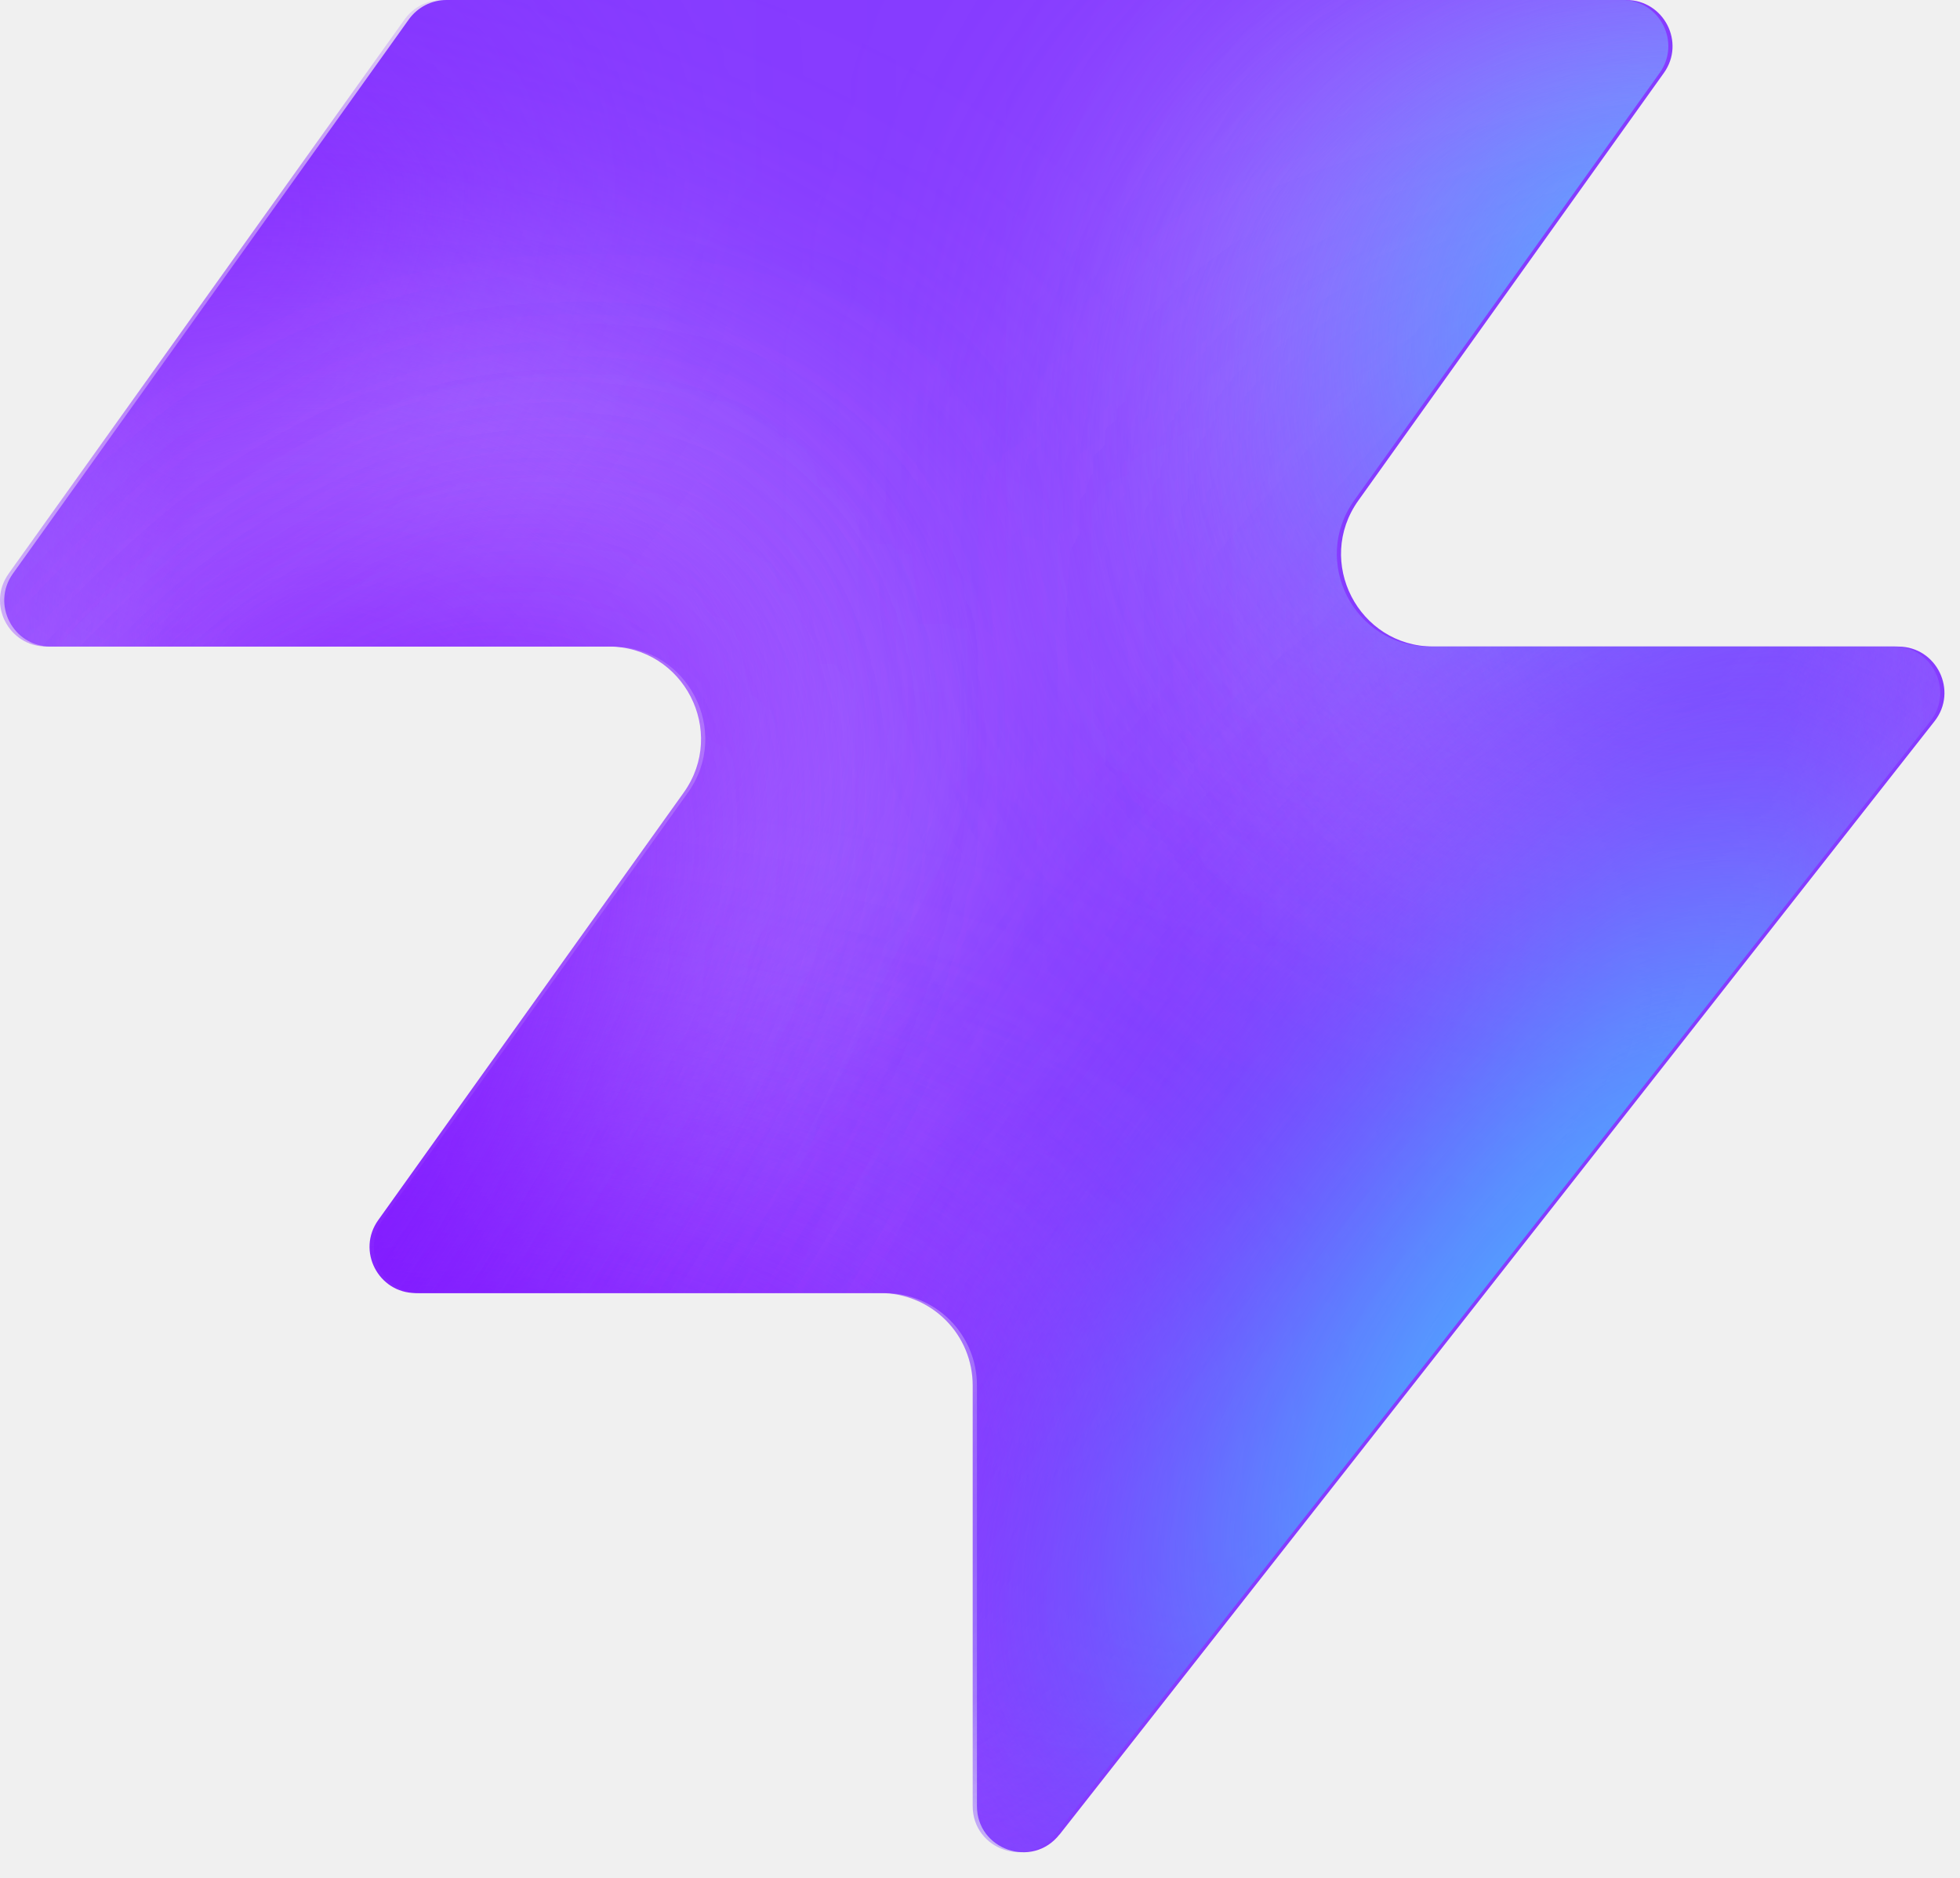
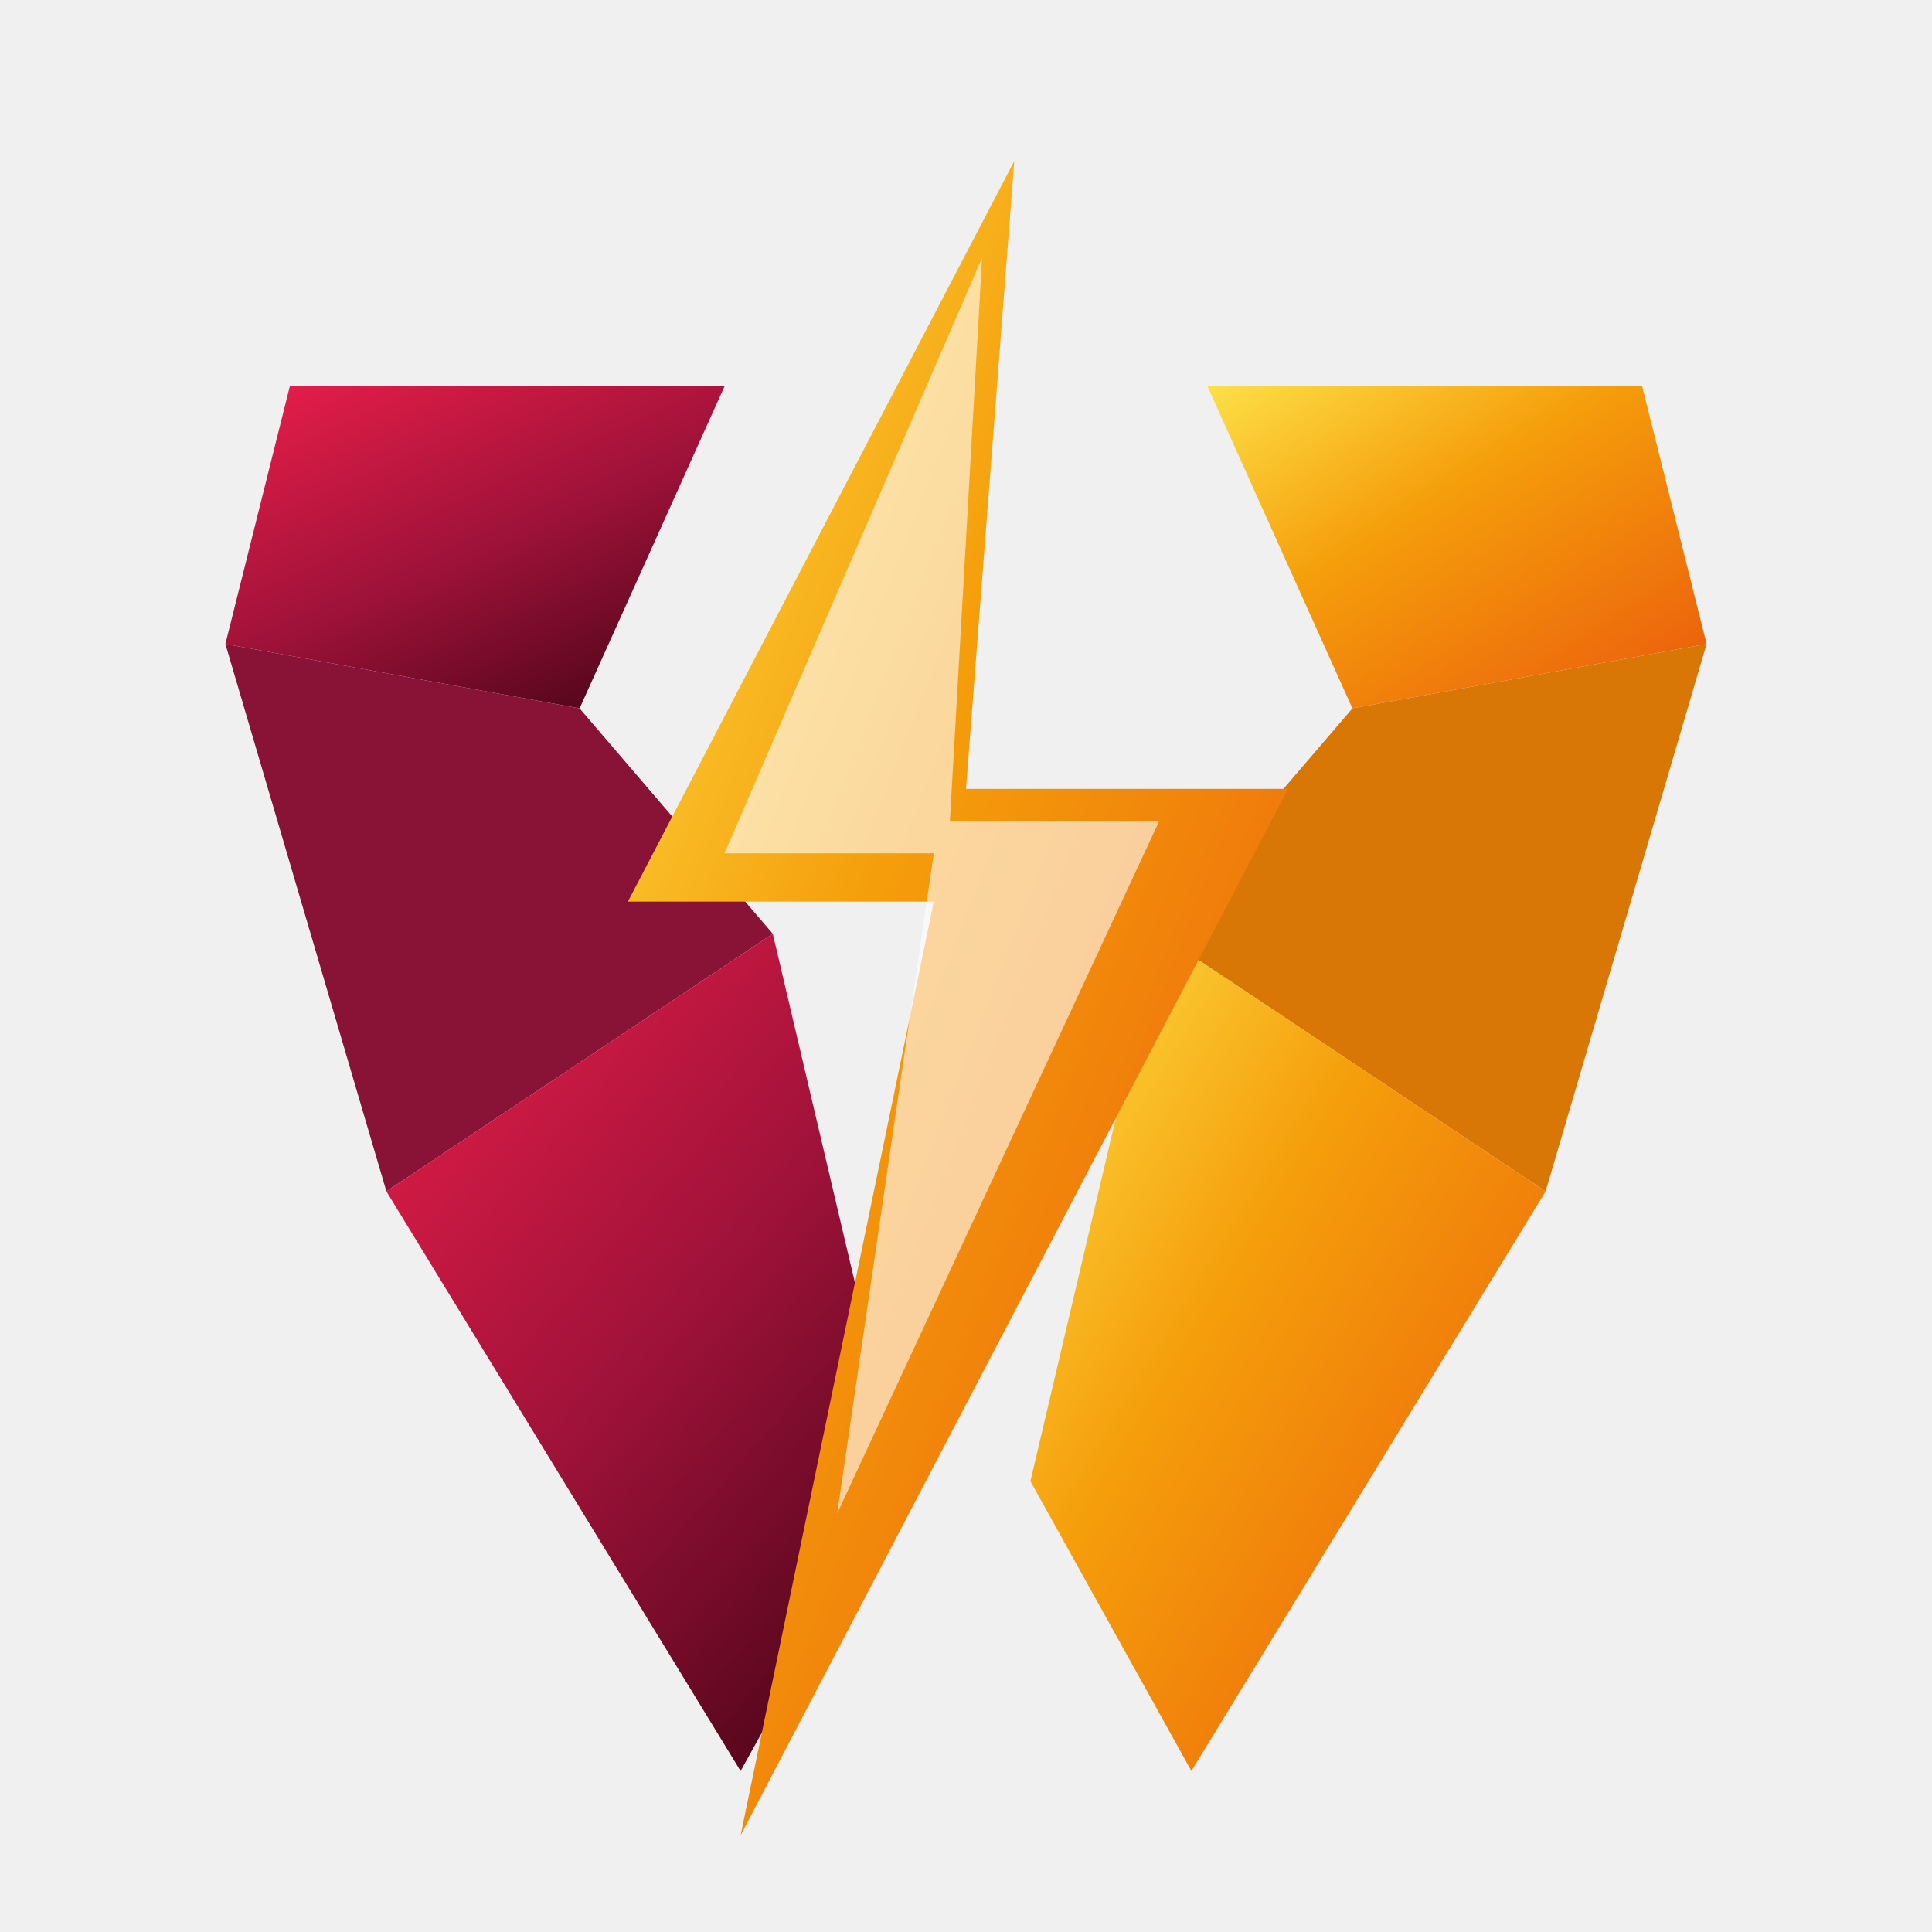
- <svg xmlns="http://www.w3.org/2000/svg" width="48" height="46" fill="none" viewBox="0 0 48 46">
-   <path fill="#863bff" d="M25.946 44.938c-.664.845-2.021.375-2.021-.698V33.937a2.26 2.26 0 0 0-2.262-2.262H10.287c-.92 0-1.456-1.04-.92-1.788l7.48-10.471c1.07-1.497 0-3.578-1.842-3.578H1.237c-.92 0-1.456-1.04-.92-1.788L10.013.474c.214-.297.556-.474.92-.474h28.894c.92 0 1.456 1.04.92 1.788l-7.48 10.471c-1.07 1.498 0 3.579 1.842 3.579h11.377c.943 0 1.473 1.088.89 1.83L25.947 44.94z" style="fill:#863bff;fill:color(display-p3 .525 .23 1);fill-opacity:1" />
-   <mask id="a" width="48" height="46" x="0" y="0" maskUnits="userSpaceOnUse" style="mask-type:alpha">
-     <path fill="#000" d="M25.842 44.938c-.664.844-2.021.375-2.021-.698V33.937a2.26 2.26 0 0 0-2.262-2.262H10.183c-.92 0-1.456-1.04-.92-1.788l7.48-10.471c1.07-1.498 0-3.579-1.842-3.579H1.133c-.92 0-1.456-1.04-.92-1.787L9.91.473c.214-.297.556-.474.92-.474h28.894c.92 0 1.456 1.04.92 1.788l-7.48 10.471c-1.07 1.498 0 3.578 1.842 3.578h11.377c.943 0 1.473 1.088.89 1.832L25.843 44.94z" style="fill:#000;fill-opacity:1" />
-   </mask>
-   <g mask="url(#a)">
-     <g filter="url(#b)">
-       <ellipse cx="5.508" cy="14.704" fill="#ede6ff" rx="5.508" ry="14.704" style="fill:#ede6ff;fill:color(display-p3 .927 .903 1);fill-opacity:1" transform="matrix(.00324 1 1 -.00324 -4.47 31.516)" />
-     </g>
-     <g filter="url(#c)">
-       <ellipse cx="10.399" cy="29.851" fill="#ede6ff" rx="10.399" ry="29.851" style="fill:#ede6ff;fill:color(display-p3 .927 .903 1);fill-opacity:1" transform="matrix(.00324 1 1 -.00324 -39.328 7.883)" />
-     </g>
-     <g filter="url(#d)">
-       <ellipse cx="5.508" cy="30.487" fill="#7e14ff" rx="5.508" ry="30.487" style="fill:#7e14ff;fill:color(display-p3 .492 .077 1);fill-opacity:1" transform="rotate(89.814 -25.913 -14.639)scale(1 -1)" />
-     </g>
-     <g filter="url(#e)">
-       <ellipse cx="5.508" cy="30.599" fill="#7e14ff" rx="5.508" ry="30.599" style="fill:#7e14ff;fill:color(display-p3 .492 .077 1);fill-opacity:1" transform="rotate(89.814 -32.644 -3.334)scale(1 -1)" />
-     </g>
-     <g filter="url(#f)">
-       <ellipse cx="5.508" cy="30.599" fill="#7e14ff" rx="5.508" ry="30.599" style="fill:#7e14ff;fill:color(display-p3 .492 .077 1);fill-opacity:1" transform="matrix(.00324 1 1 -.00324 -34.34 30.47)" />
-     </g>
-     <g filter="url(#g)">
-       <ellipse cx="14.072" cy="22.078" fill="#ede6ff" rx="14.072" ry="22.078" style="fill:#ede6ff;fill:color(display-p3 .927 .903 1);fill-opacity:1" transform="rotate(93.35 24.506 48.493)scale(-1 1)" />
-     </g>
-     <g filter="url(#h)">
-       <ellipse cx="3.47" cy="21.501" fill="#7e14ff" rx="3.47" ry="21.501" style="fill:#7e14ff;fill:color(display-p3 .492 .077 1);fill-opacity:1" transform="rotate(89.009 28.708 47.59)scale(-1 1)" />
-     </g>
-     <g filter="url(#i)">
-       <ellipse cx="3.47" cy="21.501" fill="#7e14ff" rx="3.47" ry="21.501" style="fill:#7e14ff;fill:color(display-p3 .492 .077 1);fill-opacity:1" transform="rotate(89.009 28.708 47.59)scale(-1 1)" />
-     </g>
-     <g filter="url(#j)">
-       <ellipse cx=".387" cy="8.972" fill="#7e14ff" rx="4.407" ry="29.108" style="fill:#7e14ff;fill:color(display-p3 .492 .077 1);fill-opacity:1" transform="rotate(39.51 .387 8.972)" />
-     </g>
-     <g filter="url(#k)">
-       <ellipse cx="47.523" cy="-6.092" fill="#7e14ff" rx="4.407" ry="29.108" style="fill:#7e14ff;fill:color(display-p3 .492 .077 1);fill-opacity:1" transform="rotate(37.892 47.523 -6.092)" />
-     </g>
-     <g filter="url(#l)">
-       <ellipse cx="41.412" cy="6.333" fill="#47bfff" rx="5.971" ry="9.665" style="fill:#47bfff;fill:color(display-p3 .28 .748 1);fill-opacity:1" transform="rotate(37.892 41.412 6.333)" />
-     </g>
-     <g filter="url(#m)">
-       <ellipse cx="-1.879" cy="38.332" fill="#7e14ff" rx="4.407" ry="29.108" style="fill:#7e14ff;fill:color(display-p3 .492 .077 1);fill-opacity:1" transform="rotate(37.892 -1.88 38.332)" />
-     </g>
-     <g filter="url(#n)">
-       <ellipse cx="-1.879" cy="38.332" fill="#7e14ff" rx="4.407" ry="29.108" style="fill:#7e14ff;fill:color(display-p3 .492 .077 1);fill-opacity:1" transform="rotate(37.892 -1.88 38.332)" />
-     </g>
-     <g filter="url(#o)">
-       <ellipse cx="35.651" cy="29.907" fill="#7e14ff" rx="4.407" ry="29.108" style="fill:#7e14ff;fill:color(display-p3 .492 .077 1);fill-opacity:1" transform="rotate(37.892 35.651 29.907)" />
-     </g>
-     <g filter="url(#p)">
-       <ellipse cx="38.418" cy="32.4" fill="#47bfff" rx="5.971" ry="15.297" style="fill:#47bfff;fill:color(display-p3 .28 .748 1);fill-opacity:1" transform="rotate(37.892 38.418 32.4)" />
-     </g>
-   </g>
+ <svg xmlns="http://www.w3.org/2000/svg" viewBox="0 0 120 120" fill="none">
  <defs>
-     <filter id="b" width="60.045" height="41.654" x="-19.77" y="16.149" color-interpolation-filters="sRGB" filterUnits="userSpaceOnUse">
-       <feFlood flood-opacity="0" result="BackgroundImageFix" />
-       <feBlend in="SourceGraphic" in2="BackgroundImageFix" result="shape" />
-       <feGaussianBlur result="effect1_foregroundBlur_2002_17158" stdDeviation="7.659" />
-     </filter>
-     <filter id="c" width="90.34" height="51.437" x="-54.613" y="-7.533" color-interpolation-filters="sRGB" filterUnits="userSpaceOnUse">
-       <feFlood flood-opacity="0" result="BackgroundImageFix" />
-       <feBlend in="SourceGraphic" in2="BackgroundImageFix" result="shape" />
-       <feGaussianBlur result="effect1_foregroundBlur_2002_17158" stdDeviation="7.659" />
-     </filter>
-     <filter id="d" width="79.355" height="29.4" x="-49.64" y="2.03" color-interpolation-filters="sRGB" filterUnits="userSpaceOnUse">
-       <feFlood flood-opacity="0" result="BackgroundImageFix" />
-       <feBlend in="SourceGraphic" in2="BackgroundImageFix" result="shape" />
-       <feGaussianBlur result="effect1_foregroundBlur_2002_17158" stdDeviation="4.596" />
-     </filter>
-     <filter id="e" width="79.579" height="29.4" x="-45.045" y="20.029" color-interpolation-filters="sRGB" filterUnits="userSpaceOnUse">
-       <feFlood flood-opacity="0" result="BackgroundImageFix" />
-       <feBlend in="SourceGraphic" in2="BackgroundImageFix" result="shape" />
-       <feGaussianBlur result="effect1_foregroundBlur_2002_17158" stdDeviation="4.596" />
-     </filter>
-     <filter id="f" width="79.579" height="29.4" x="-43.513" y="21.178" color-interpolation-filters="sRGB" filterUnits="userSpaceOnUse">
-       <feFlood flood-opacity="0" result="BackgroundImageFix" />
-       <feBlend in="SourceGraphic" in2="BackgroundImageFix" result="shape" />
-       <feGaussianBlur result="effect1_foregroundBlur_2002_17158" stdDeviation="4.596" />
-     </filter>
-     <filter id="g" width="74.749" height="58.852" x="15.756" y="-17.901" color-interpolation-filters="sRGB" filterUnits="userSpaceOnUse">
-       <feFlood flood-opacity="0" result="BackgroundImageFix" />
-       <feBlend in="SourceGraphic" in2="BackgroundImageFix" result="shape" />
-       <feGaussianBlur result="effect1_foregroundBlur_2002_17158" stdDeviation="7.659" />
-     </filter>
-     <filter id="h" width="61.377" height="25.362" x="23.548" y="2.284" color-interpolation-filters="sRGB" filterUnits="userSpaceOnUse">
-       <feFlood flood-opacity="0" result="BackgroundImageFix" />
-       <feBlend in="SourceGraphic" in2="BackgroundImageFix" result="shape" />
-       <feGaussianBlur result="effect1_foregroundBlur_2002_17158" stdDeviation="4.596" />
-     </filter>
-     <filter id="i" width="61.377" height="25.362" x="23.548" y="2.284" color-interpolation-filters="sRGB" filterUnits="userSpaceOnUse">
-       <feFlood flood-opacity="0" result="BackgroundImageFix" />
-       <feBlend in="SourceGraphic" in2="BackgroundImageFix" result="shape" />
-       <feGaussianBlur result="effect1_foregroundBlur_2002_17158" stdDeviation="4.596" />
-     </filter>
-     <filter id="j" width="56.045" height="63.649" x="-27.636" y="-22.853" color-interpolation-filters="sRGB" filterUnits="userSpaceOnUse">
-       <feFlood flood-opacity="0" result="BackgroundImageFix" />
-       <feBlend in="SourceGraphic" in2="BackgroundImageFix" result="shape" />
-       <feGaussianBlur result="effect1_foregroundBlur_2002_17158" stdDeviation="4.596" />
-     </filter>
-     <filter id="k" width="54.814" height="64.646" x="20.116" y="-38.415" color-interpolation-filters="sRGB" filterUnits="userSpaceOnUse">
-       <feFlood flood-opacity="0" result="BackgroundImageFix" />
-       <feBlend in="SourceGraphic" in2="BackgroundImageFix" result="shape" />
-       <feGaussianBlur result="effect1_foregroundBlur_2002_17158" stdDeviation="4.596" />
-     </filter>
-     <filter id="l" width="33.541" height="35.313" x="24.641" y="-11.323" color-interpolation-filters="sRGB" filterUnits="userSpaceOnUse">
-       <feFlood flood-opacity="0" result="BackgroundImageFix" />
-       <feBlend in="SourceGraphic" in2="BackgroundImageFix" result="shape" />
-       <feGaussianBlur result="effect1_foregroundBlur_2002_17158" stdDeviation="4.596" />
-     </filter>
-     <filter id="m" width="54.814" height="64.646" x="-29.286" y="6.009" color-interpolation-filters="sRGB" filterUnits="userSpaceOnUse">
-       <feFlood flood-opacity="0" result="BackgroundImageFix" />
-       <feBlend in="SourceGraphic" in2="BackgroundImageFix" result="shape" />
-       <feGaussianBlur result="effect1_foregroundBlur_2002_17158" stdDeviation="4.596" />
-     </filter>
-     <filter id="n" width="54.814" height="64.646" x="-29.286" y="6.009" color-interpolation-filters="sRGB" filterUnits="userSpaceOnUse">
-       <feFlood flood-opacity="0" result="BackgroundImageFix" />
-       <feBlend in="SourceGraphic" in2="BackgroundImageFix" result="shape" />
-       <feGaussianBlur result="effect1_foregroundBlur_2002_17158" stdDeviation="4.596" />
-     </filter>
-     <filter id="o" width="54.814" height="64.646" x="8.244" y="-2.416" color-interpolation-filters="sRGB" filterUnits="userSpaceOnUse">
-       <feFlood flood-opacity="0" result="BackgroundImageFix" />
-       <feBlend in="SourceGraphic" in2="BackgroundImageFix" result="shape" />
-       <feGaussianBlur result="effect1_foregroundBlur_2002_17158" stdDeviation="4.596" />
-     </filter>
-     <filter id="p" width="39.409" height="43.623" x="18.713" y="10.588" color-interpolation-filters="sRGB" filterUnits="userSpaceOnUse">
-       <feFlood flood-opacity="0" result="BackgroundImageFix" />
-       <feBlend in="SourceGraphic" in2="BackgroundImageFix" result="shape" />
-       <feGaussianBlur result="effect1_foregroundBlur_2002_17158" stdDeviation="4.596" />
-     </filter>
+     <linearGradient id="favBurgundy" x1="15%" y1="0%" x2="85%" y2="100%">
+       <stop offset="0%" stop-color="#E11D48" />
+       <stop offset="50%" stop-color="#9F1239" />
+       <stop offset="100%" stop-color="#4C0519" />
+     </linearGradient>
+     <linearGradient id="favGold" x1="0%" y1="0%" x2="100%" y2="100%">
+       <stop offset="0%" stop-color="#FDE047" />
+       <stop offset="40%" stop-color="#F59E0B" />
+       <stop offset="100%" stop-color="#EA580C" />
+     </linearGradient>
  </defs>
+   <polygon points="18,24 45,24 36,44 14,40" fill="url(#favBurgundy)" />
+   <polygon points="14,40 36,44 48,58 24,74" fill="#881337" />
+   <polygon points="24,74 48,58 56,92 46,110" fill="url(#favBurgundy)" />
+   <polygon points="75,24 102,24 106,40 84,44" fill="url(#favGold)" />
+   <polygon points="84,44 106,40 96,74 72,58" fill="#D97706" />
+   <polygon points="72,58 96,74 74,110 64,92" fill="url(#favGold)" />
+   <polygon points="63,10 39,56 58,56 46,114 80,49 60,49" fill="url(#favGold)" />
+   <polygon points="61,16 45,53 58,53 52,94 72,51 59,51" fill="#FFFFFF" opacity="0.6" />
</svg>
